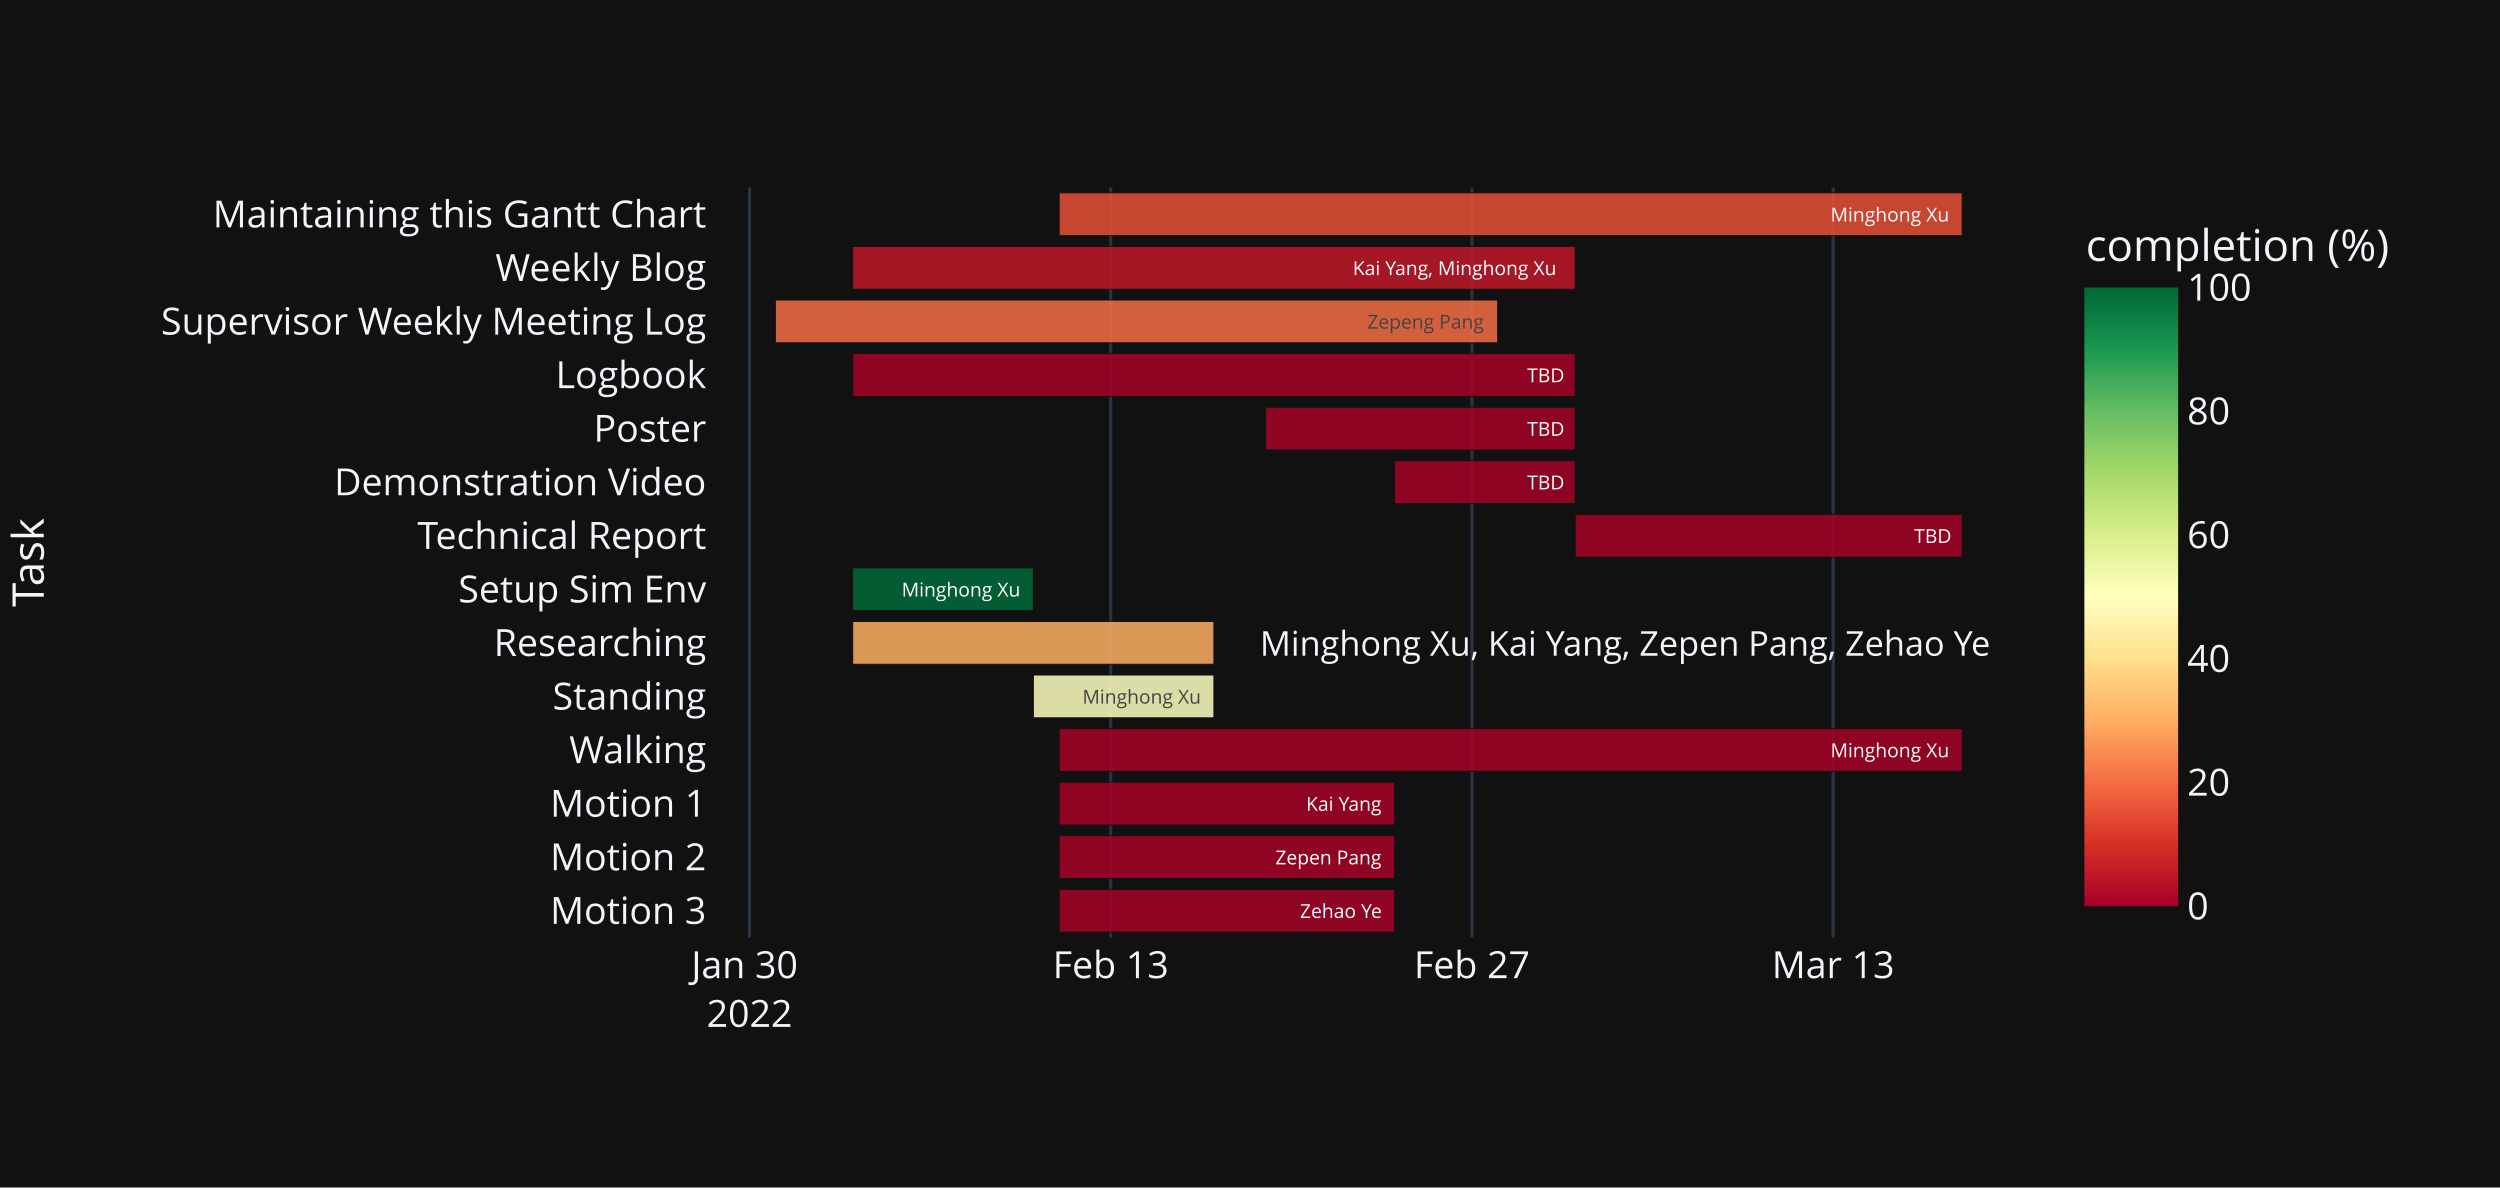
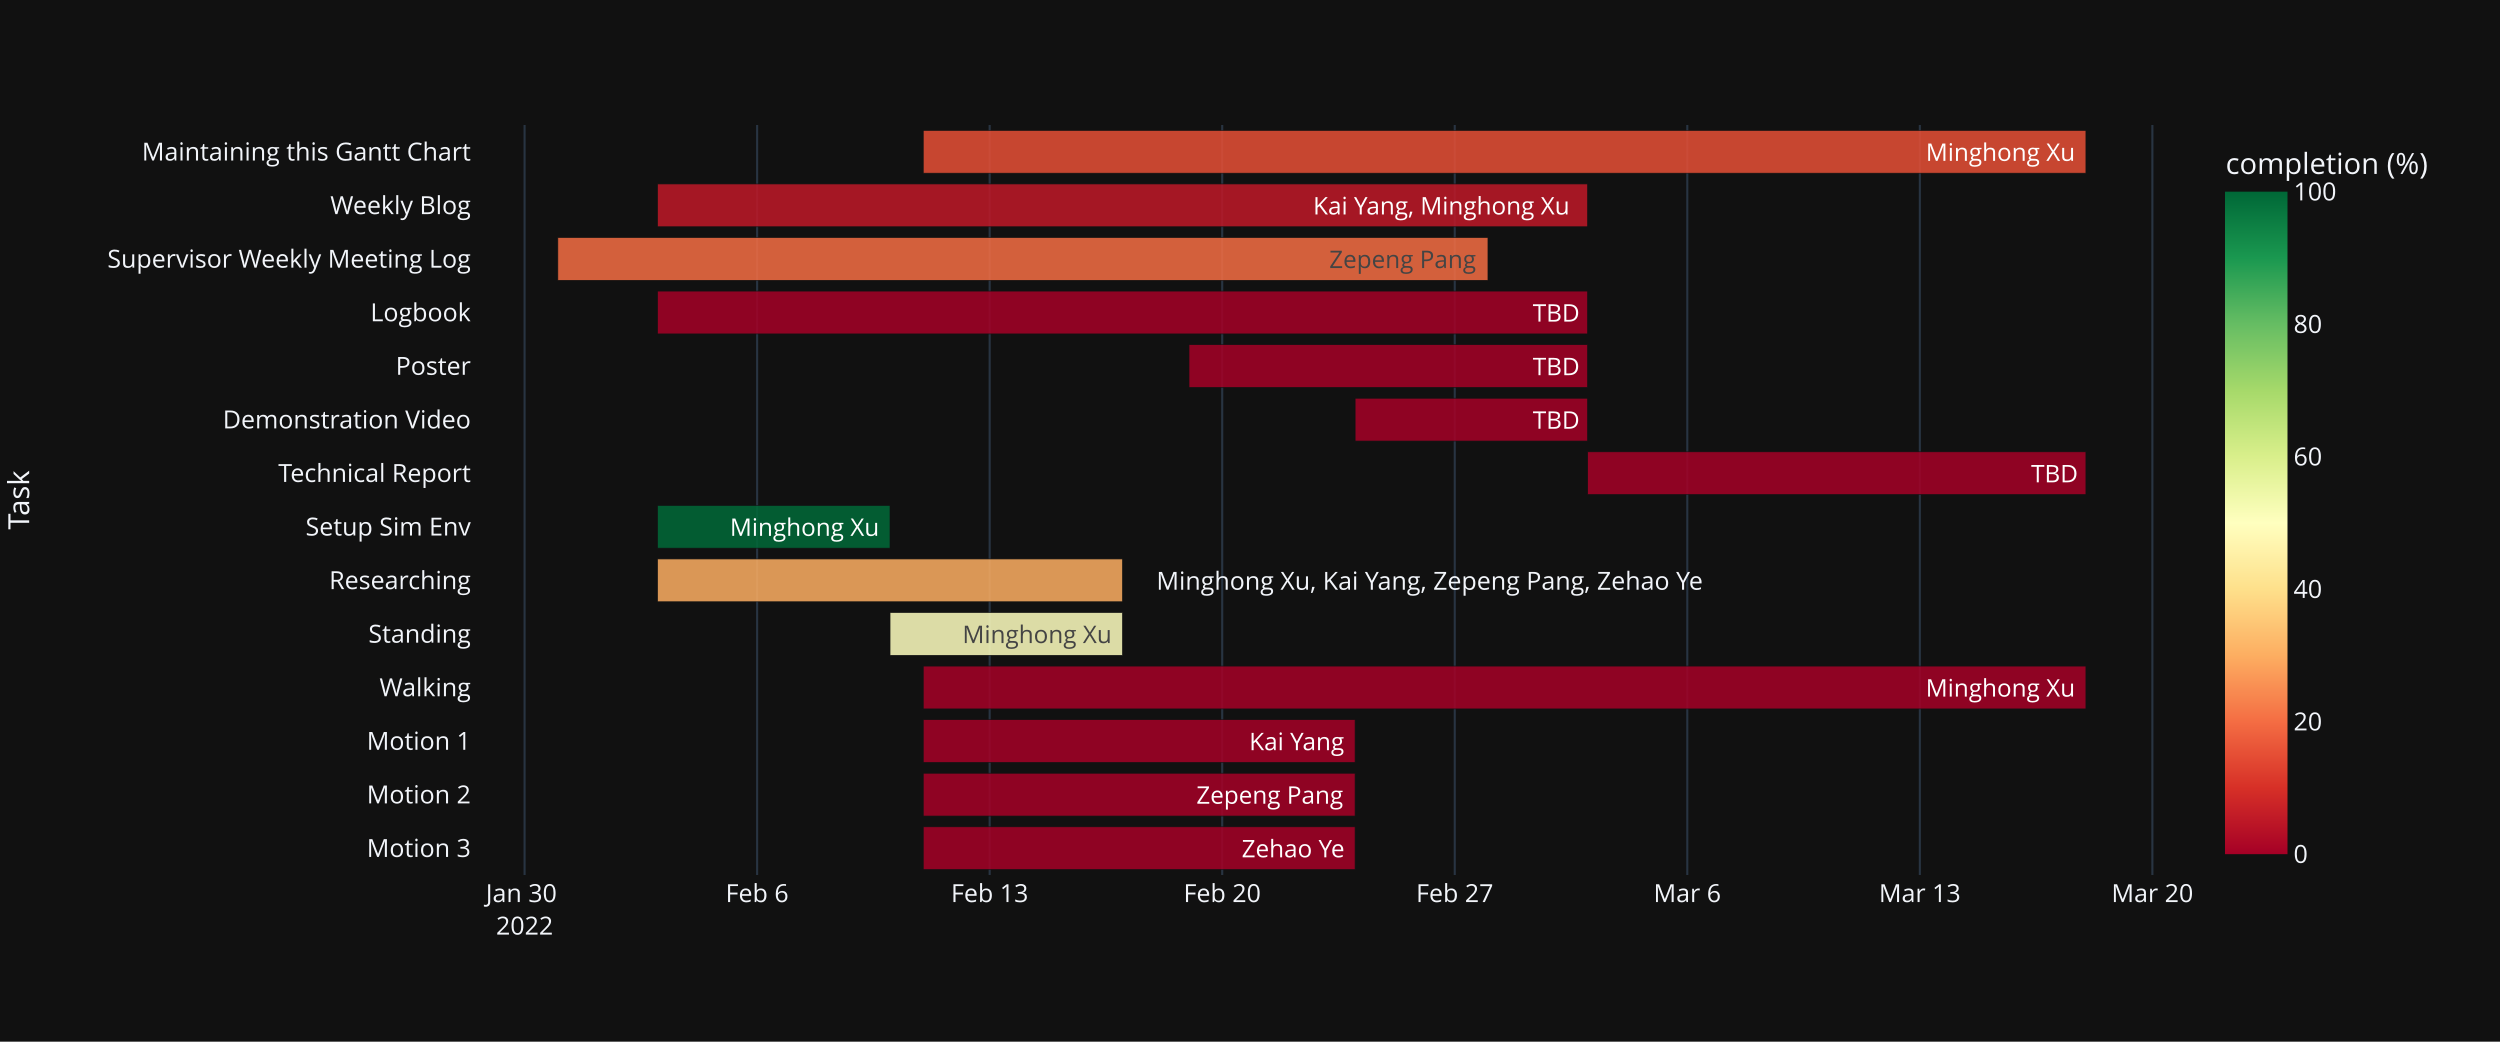
- <svg xmlns="http://www.w3.org/2000/svg" class="main-svg" width="1200" height="570" style="" viewBox="0 0 800 380">
-   <rect x="0" y="0" width="800" height="380" style="fill: rgb(17, 17, 17); fill-opacity: 1;" />
-   <defs id="defs-2708a8">
+ <svg xmlns="http://www.w3.org/2000/svg" class="main-svg" width="1800" height="750" style="" viewBox="0 0 1200 500">
+   <rect x="0" y="0" width="1200" height="500" style="fill: rgb(17, 17, 17); fill-opacity: 1;" />
+   <defs id="defs-54d930">
    <g class="clips">
-       <clipPath id="clip2708a8xyplot" class="plotclip">
-         <rect width="422" height="240" />
-       </clipPath>
-       <clipPath class="axesclip" id="clip2708a8x">
-         <rect x="227" y="0" width="422" height="380" />
-       </clipPath>
-       <clipPath class="axesclip" id="clip2708a8y">
-         <rect x="0" y="60" width="800" height="240" />
-       </clipPath>
-       <clipPath class="axesclip" id="clip2708a8xy">
-         <rect x="227" y="60" width="422" height="240" />
+       <clipPath id="clip54d930xyplot" class="plotclip">
+         <rect width="815" height="360" />
+       </clipPath>
+       <clipPath class="axesclip" id="clip54d930x">
+         <rect x="227" y="0" width="815" height="500" />
+       </clipPath>
+       <clipPath class="axesclip" id="clip54d930y">
+         <rect x="0" y="60" width="1200" height="360" />
+       </clipPath>
+       <clipPath class="axesclip" id="clip54d930xy">
+         <rect x="227" y="60" width="815" height="360" />
      </clipPath>
    </g>
    <g class="gradients">
-       <linearGradient x1="0" x2="0" y1="1" y2="0" id="g2708a8-cbcoloraxis">
+       <linearGradient x1="0" x2="0" y1="1" y2="0" id="g54d930-cbcoloraxis">
        <stop offset="0%" stop-color="rgb(165, 0, 38)" stop-opacity="1" />
        <stop offset="10%" stop-color="rgb(215, 48, 39)" stop-opacity="1" />
        <stop offset="20%" stop-color="rgb(244, 109, 67)" stop-opacity="1" />
        <stop offset="30%" stop-color="rgb(253, 174, 97)" stop-opacity="1" />
        <stop offset="40%" stop-color="rgb(254, 224, 139)" stop-opacity="1" />
        <stop offset="50%" stop-color="rgb(255, 255, 191)" stop-opacity="1" />
        <stop offset="60%" stop-color="rgb(217, 239, 139)" stop-opacity="1" />
        <stop offset="70%" stop-color="rgb(166, 217, 106)" stop-opacity="1" />
        <stop offset="80%" stop-color="rgb(102, 189, 99)" stop-opacity="1" />
        <stop offset="90%" stop-color="rgb(26, 152, 80)" stop-opacity="1" />
        <stop offset="100%" stop-color="rgb(0, 104, 55)" stop-opacity="1" />
      </linearGradient>
    </g>
    <g class="patterns" />
  </defs>
  <g class="bglayer" />
  <g class="layer-below">
    <g class="imagelayer" />
    <g class="shapelayer" />
  </g>
  <g class="cartesianlayer">
    <g class="subplot xy">
      <g class="layer-subplot">
        <g class="shapelayer" />
        <g class="imagelayer" />
      </g>
      <g class="gridlayer">
        <g class="x">
-           <path class="xgrid crisp" transform="translate(239.84,0)" d="M0,60v240" style="stroke: rgb(40, 52, 66); stroke-opacity: 1; stroke-width: 1px;" />
-           <path class="xgrid crisp" transform="translate(355.43,0)" d="M0,60v240" style="stroke: rgb(40, 52, 66); stroke-opacity: 1; stroke-width: 1px;" />
-           <path class="xgrid crisp" transform="translate(471.03,0)" d="M0,60v240" style="stroke: rgb(40, 52, 66); stroke-opacity: 1; stroke-width: 1px;" />
-           <path class="xgrid crisp" transform="translate(586.62,0)" d="M0,60v240" style="stroke: rgb(40, 52, 66); stroke-opacity: 1; stroke-width: 1px;" />
+           <path class="xgrid crisp" transform="translate(251.8,0)" d="M0,60v360" style="stroke: rgb(40, 52, 66); stroke-opacity: 1; stroke-width: 1px;" />
+           <path class="xgrid crisp" transform="translate(363.42,0)" d="M0,60v360" style="stroke: rgb(40, 52, 66); stroke-opacity: 1; stroke-width: 1px;" />
+           <path class="xgrid crisp" transform="translate(475.04,0)" d="M0,60v360" style="stroke: rgb(40, 52, 66); stroke-opacity: 1; stroke-width: 1px;" />
+           <path class="xgrid crisp" transform="translate(586.66,0)" d="M0,60v360" style="stroke: rgb(40, 52, 66); stroke-opacity: 1; stroke-width: 1px;" />
+           <path class="xgrid crisp" transform="translate(698.28,0)" d="M0,60v360" style="stroke: rgb(40, 52, 66); stroke-opacity: 1; stroke-width: 1px;" />
+           <path class="xgrid crisp" transform="translate(809.9,0)" d="M0,60v360" style="stroke: rgb(40, 52, 66); stroke-opacity: 1; stroke-width: 1px;" />
+           <path class="xgrid crisp" transform="translate(921.52,0)" d="M0,60v360" style="stroke: rgb(40, 52, 66); stroke-opacity: 1; stroke-width: 1px;" />
+           <path class="xgrid crisp" transform="translate(1033.14,0)" d="M0,60v360" style="stroke: rgb(40, 52, 66); stroke-opacity: 1; stroke-width: 1px;" />
        </g>
        <g class="y" />
      </g>
      <g class="zerolinelayer" />
      <path class="xlines-below" />
      <path class="ylines-below" />
      <g class="overlines-below" />
      <g class="xaxislayer-below" />
      <g class="yaxislayer-below" />
      <g class="overaxes-below" />
-       <g class="plot" transform="translate(227,60)" clip-path="url(#clip2708a8xyplot)">
+       <g class="plot" transform="translate(227,60)" clip-path="url(#clip54d930xyplot)">
        <g class="barlayer mlayer">
          <g class="trace bars" style="opacity: 1;">
            <g class="points">
              <g class="point">
-                 <path d="M111.92,1.71V15.43H400.9V1.71Z" style="vector-effect: non-scaling-stroke; opacity: 0.85; stroke-width: 0.5px; fill: rgb(230, 79, 53); fill-opacity: 1; stroke: rgb(17, 17, 17); stroke-opacity: 1;" />
-                 <text class="bartext bartext-inside" text-anchor="middle" data-notex="1" x="0" y="0" style="font-family: 'Open Sans', verdana, arial, sans-serif; font-size: 12px; fill: rgb(255, 255, 255); fill-opacity: 1; white-space: pre;" transform="translate(377.7556,10.886)scale(0.5146667)">Minghong Xu</text>
-               </g>
-               <g class="point">
-                 <path d="M45.87,18.86V32.57H277.05V18.86Z" style="vector-effect: non-scaling-stroke; opacity: 0.85; stroke-width: 0.5px; fill: rgb(190, 24, 39); fill-opacity: 1; stroke: rgb(17, 17, 17); stroke-opacity: 1;" />
-                 <text class="bartext bartext-inside" text-anchor="middle" data-notex="1" x="0" y="0" style="font-family: 'Open Sans', verdana, arial, sans-serif; font-size: 12px; fill: rgb(255, 255, 255); fill-opacity: 1; white-space: pre;" transform="translate(238.4796,28.028)scale(0.514)">Kai Yang, Minghong Xu</text>
-               </g>
-               <g class="point">
-                 <path d="M21.1,36V49.71H252.28V36Z" style="vector-effect: non-scaling-stroke; opacity: 0.85; stroke-width: 0.5px; fill: rgb(244, 109, 67); fill-opacity: 1; stroke: rgb(17, 17, 17); stroke-opacity: 1;" />
-                 <text class="bartext bartext-inside" text-anchor="middle" data-notex="1" x="0" y="0" style="font-family: 'Open Sans', verdana, arial, sans-serif; font-size: 12px; fill: rgb(68, 68, 68); fill-opacity: 1; white-space: pre;" transform="translate(229.1938,45.168)scale(0.514)">Zepeng Pang</text>
-               </g>
-               <g class="point">
-                 <path d="M45.87,53.14V66.86H277.05V53.14Z" style="vector-effect: non-scaling-stroke; opacity: 0.85; stroke-width: 0.5px; fill: rgb(165, 0, 38); fill-opacity: 1; stroke: rgb(17, 17, 17); stroke-opacity: 1;" />
-                 <text class="bartext bartext-inside" text-anchor="middle" data-notex="1" x="0" y="0" style="font-family: 'Open Sans', verdana, arial, sans-serif; font-size: 12px; fill: rgb(255, 255, 255); fill-opacity: 1; white-space: pre;" transform="translate(267.6488,62.316)scale(0.5146667)">TBD</text>
-               </g>
-               <g class="point">
-                 <path d="M177.97,70.29V84H277.05V70.29Z" style="vector-effect: non-scaling-stroke; opacity: 0.85; stroke-width: 0.5px; fill: rgb(165, 0, 38); fill-opacity: 1; stroke: rgb(17, 17, 17); stroke-opacity: 1;" />
-                 <text class="bartext bartext-inside" text-anchor="middle" data-notex="1" x="0" y="0" style="font-family: 'Open Sans', verdana, arial, sans-serif; font-size: 12px; fill: rgb(255, 255, 255); fill-opacity: 1; white-space: pre;" transform="translate(267.6571,79.458)scale(0.514)">TBD</text>
-               </g>
-               <g class="point">
-                 <path d="M219.26,87.43V101.14H277.05V87.43Z" style="vector-effect: non-scaling-stroke; opacity: 0.85; stroke-width: 0.5px; fill: rgb(165, 0, 38); fill-opacity: 1; stroke: rgb(17, 17, 17); stroke-opacity: 1;" />
-                 <text class="bartext bartext-inside" text-anchor="middle" data-notex="1" x="0" y="0" style="font-family: 'Open Sans', verdana, arial, sans-serif; font-size: 12px; fill: rgb(255, 255, 255); fill-opacity: 1; white-space: pre;" transform="translate(267.6571,96.598)scale(0.514)">TBD</text>
-               </g>
-               <g class="point">
-                 <path d="M277.05,104.57V118.29H400.9V104.57Z" style="vector-effect: non-scaling-stroke; opacity: 0.85; stroke-width: 0.5px; fill: rgb(165, 0, 38); fill-opacity: 1; stroke: rgb(17, 17, 17); stroke-opacity: 1;" />
-                 <text class="bartext bartext-inside" text-anchor="middle" data-notex="1" x="0" y="0" style="font-family: 'Open Sans', verdana, arial, sans-serif; font-size: 12px; fill: rgb(255, 255, 255); fill-opacity: 1; white-space: pre;" transform="translate(391.4988,113.746)scale(0.5146667)">TBD</text>
-               </g>
-               <g class="point">
-                 <path d="M45.87,121.71V135.43H103.67V121.71Z" style="vector-effect: non-scaling-stroke; opacity: 0.85; stroke-width: 0.5px; fill: rgb(0, 104, 55); fill-opacity: 1; stroke: rgb(17, 17, 17); stroke-opacity: 1;" />
-                 <text class="bartext bartext-inside" text-anchor="middle" data-notex="1" x="0" y="0" style="font-family: 'Open Sans', verdana, arial, sans-serif; font-size: 12px; fill: rgb(255, 255, 255); fill-opacity: 1; white-space: pre;" transform="translate(80.52562,130.886)scale(0.5146667)">Minghong Xu</text>
-               </g>
-               <g class="point">
-                 <path d="M45.87,138.86V152.57H161.46V138.86Z" style="vector-effect: non-scaling-stroke; opacity: 0.85; stroke-width: 0.5px; fill: rgb(253, 174, 97); fill-opacity: 1; stroke: rgb(17, 17, 17); stroke-opacity: 1;" />
-                 <text class="bartext bartext-outside" text-anchor="middle" data-notex="1" x="0" y="0" style="font-family: 'Open Sans', verdana, arial, sans-serif; font-size: 12px; fill: rgb(242, 245, 250); fill-opacity: 1; white-space: pre;" transform="translate(293.0341,149.828)scale(0.914)">Minghong Xu, Kai Yang, Zepen Pang, Zehao Ye</text>
-               </g>
-               <g class="point">
-                 <path d="M103.67,156V169.71H161.46V156Z" style="vector-effect: non-scaling-stroke; opacity: 0.85; stroke-width: 0.5px; fill: rgb(255, 255, 191); fill-opacity: 1; stroke: rgb(17, 17, 17); stroke-opacity: 1;" />
-                 <text class="bartext bartext-inside" text-anchor="middle" data-notex="1" x="0" y="0" style="font-family: 'Open Sans', verdana, arial, sans-serif; font-size: 12px; fill: rgb(68, 68, 68); fill-opacity: 1; white-space: pre;" transform="translate(138.3417,165.168)scale(0.514)">Minghong Xu</text>
-               </g>
-               <g class="point">
-                 <path d="M111.92,173.14V186.86H400.9V173.14Z" style="vector-effect: non-scaling-stroke; opacity: 0.85; stroke-width: 0.5px; fill: rgb(165, 0, 38); fill-opacity: 1; stroke: rgb(17, 17, 17); stroke-opacity: 1;" />
-                 <text class="bartext bartext-inside" text-anchor="middle" data-notex="1" x="0" y="0" style="font-family: 'Open Sans', verdana, arial, sans-serif; font-size: 12px; fill: rgb(255, 255, 255); fill-opacity: 1; white-space: pre;" transform="translate(377.7556,182.316)scale(0.5146667)">Minghong Xu</text>
-               </g>
-               <g class="point">
-                 <path d="M111.92,190.29V204H219.26V190.29Z" style="vector-effect: non-scaling-stroke; opacity: 0.85; stroke-width: 0.5px; fill: rgb(165, 0, 38); fill-opacity: 1; stroke: rgb(17, 17, 17); stroke-opacity: 1;" />
-                 <text class="bartext bartext-inside" text-anchor="middle" data-notex="1" x="0" y="0" style="font-family: 'Open Sans', verdana, arial, sans-serif; font-size: 12px; fill: rgb(255, 255, 255); fill-opacity: 1; white-space: pre;" transform="translate(203.0165,199.458)scale(0.514)">Kai Yang</text>
-               </g>
-               <g class="point">
-                 <path d="M111.92,207.43V221.14H219.26V207.43Z" style="vector-effect: non-scaling-stroke; opacity: 0.85; stroke-width: 0.5px; fill: rgb(165, 0, 38); fill-opacity: 1; stroke: rgb(17, 17, 17); stroke-opacity: 1;" />
-                 <text class="bartext bartext-inside" text-anchor="middle" data-notex="1" x="0" y="0" style="font-family: 'Open Sans', verdana, arial, sans-serif; font-size: 12px; fill: rgb(255, 255, 255); fill-opacity: 1; white-space: pre;" transform="translate(198.0933,216.598)scale(0.514)">Zepen Pang</text>
-               </g>
-               <g class="point">
-                 <path d="M111.92,224.57V238.29H219.26V224.57Z" style="vector-effect: non-scaling-stroke; opacity: 0.85; stroke-width: 0.5px; fill: rgb(165, 0, 38); fill-opacity: 1; stroke: rgb(17, 17, 17); stroke-opacity: 1;" />
-                 <text class="bartext bartext-inside" text-anchor="middle" data-notex="1" x="0" y="0" style="font-family: 'Open Sans', verdana, arial, sans-serif; font-size: 12px; fill: rgb(255, 255, 255); fill-opacity: 1; white-space: pre;" transform="translate(202.0825,233.746)scale(0.5146667)">Zehao Ye</text>
+                 <path d="M216.15,2.57V23.14H774.25V2.57Z" style="vector-effect: non-scaling-stroke; opacity: 0.85; stroke-width: 0.5px; fill: rgb(230, 79, 53); fill-opacity: 1; stroke: rgb(17, 17, 17); stroke-opacity: 1;" />
+                 <text class="bartext bartext-inside" text-anchor="middle" data-notex="1" x="0" y="0" style="font-family: 'Open Sans', verdana, arial, sans-serif; font-size: 12px; fill: rgb(255, 255, 255); fill-opacity: 1; white-space: pre;" transform="translate(733.2314,17.226)scale(0.9713333)">Minghong Xu</text>
+               </g>
+               <g class="point">
+                 <path d="M88.59,28.29V48.86H535.07V28.29Z" style="vector-effect: non-scaling-stroke; opacity: 0.85; stroke-width: 0.5px; fill: rgb(190, 24, 39); fill-opacity: 1; stroke: rgb(17, 17, 17); stroke-opacity: 1;" />
+                 <text class="bartext bartext-inside" text-anchor="middle" data-notex="1" x="0" y="0" style="font-family: 'Open Sans', verdana, arial, sans-serif; font-size: 12px; fill: rgb(255, 255, 255); fill-opacity: 1; white-space: pre;" transform="translate(464.8507,42.946)scale(0.9713333)">Kai Yang, Minghong Xu</text>
+               </g>
+               <g class="point">
+                 <path d="M40.75,54V74.57H487.23V54Z" style="vector-effect: non-scaling-stroke; opacity: 0.85; stroke-width: 0.5px; fill: rgb(244, 109, 67); fill-opacity: 1; stroke: rgb(17, 17, 17); stroke-opacity: 1;" />
+                 <text class="bartext bartext-inside" text-anchor="middle" data-notex="1" x="0" y="0" style="font-family: 'Open Sans', verdana, arial, sans-serif; font-size: 12px; fill: rgb(68, 68, 68); fill-opacity: 1; white-space: pre;" transform="translate(446.2721,68.656)scale(0.9713333)">Zepeng Pang</text>
+               </g>
+               <g class="point">
+                 <path d="M88.59,79.71V100.29H535.07V79.71Z" style="vector-effect: non-scaling-stroke; opacity: 0.85; stroke-width: 0.5px; fill: rgb(165, 0, 38); fill-opacity: 1; stroke: rgb(17, 17, 17); stroke-opacity: 1;" />
+                 <text class="bartext bartext-inside" text-anchor="middle" data-notex="1" x="0" y="0" style="font-family: 'Open Sans', verdana, arial, sans-serif; font-size: 12px; fill: rgb(255, 255, 255); fill-opacity: 1; white-space: pre;" transform="translate(519.9808,94.374)scale(0.972)">TBD</text>
+               </g>
+               <g class="point">
+                 <path d="M343.72,105.43V126H535.07V105.43Z" style="vector-effect: non-scaling-stroke; opacity: 0.85; stroke-width: 0.5px; fill: rgb(165, 0, 38); fill-opacity: 1; stroke: rgb(17, 17, 17); stroke-opacity: 1;" />
+                 <text class="bartext bartext-inside" text-anchor="middle" data-notex="1" x="0" y="0" style="font-family: 'Open Sans', verdana, arial, sans-serif; font-size: 12px; fill: rgb(255, 255, 255); fill-opacity: 1; white-space: pre;" transform="translate(519.989,120.086)scale(0.9713333)">TBD</text>
+               </g>
+               <g class="point">
+                 <path d="M423.45,131.14V151.71H535.07V131.14Z" style="vector-effect: non-scaling-stroke; opacity: 0.85; stroke-width: 0.5px; fill: rgb(165, 0, 38); fill-opacity: 1; stroke: rgb(17, 17, 17); stroke-opacity: 1;" />
+                 <text class="bartext bartext-inside" text-anchor="middle" data-notex="1" x="0" y="0" style="font-family: 'Open Sans', verdana, arial, sans-serif; font-size: 12px; fill: rgb(255, 255, 255); fill-opacity: 1; white-space: pre;" transform="translate(519.989,145.796)scale(0.9713333)">TBD</text>
+               </g>
+               <g class="point">
+                 <path d="M535.07,156.86V177.43H774.25V156.86Z" style="vector-effect: non-scaling-stroke; opacity: 0.85; stroke-width: 0.5px; fill: rgb(165, 0, 38); fill-opacity: 1; stroke: rgb(17, 17, 17); stroke-opacity: 1;" />
+                 <text class="bartext bartext-inside" text-anchor="middle" data-notex="1" x="0" y="0" style="font-family: 'Open Sans', verdana, arial, sans-serif; font-size: 12px; fill: rgb(255, 255, 255); fill-opacity: 1; white-space: pre;" transform="translate(759.169,171.516)scale(0.9713333)">TBD</text>
+               </g>
+               <g class="point">
+                 <path d="M88.59,182.57V203.14H200.21V182.57Z" style="vector-effect: non-scaling-stroke; opacity: 0.85; stroke-width: 0.5px; fill: rgb(0, 104, 55); fill-opacity: 1; stroke: rgb(17, 17, 17); stroke-opacity: 1;" />
+                 <text class="bartext bartext-inside" text-anchor="middle" data-notex="1" x="0" y="0" style="font-family: 'Open Sans', verdana, arial, sans-serif; font-size: 12px; fill: rgb(255, 255, 255); fill-opacity: 1; white-space: pre;" transform="translate(159.1914,197.226)scale(0.9713333)">Minghong Xu</text>
+               </g>
+               <g class="point">
+                 <path d="M88.59,208.29V228.86H311.83V208.29Z" style="vector-effect: non-scaling-stroke; opacity: 0.85; stroke-width: 0.5px; fill: rgb(253, 174, 97); fill-opacity: 1; stroke: rgb(17, 17, 17); stroke-opacity: 1;" />
+                 <text class="bartext bartext-outside" text-anchor="middle" data-notex="1" x="0" y="0" style="font-family: 'Open Sans', verdana, arial, sans-serif; font-size: 12px; fill: rgb(242, 245, 250); fill-opacity: 1; white-space: pre;" transform="translate(459.2362,223.075)">Minghong Xu, Kai Yang, Zepeng Pang, Zehao Ye</text>
+               </g>
+               <g class="point">
+                 <path d="M200.21,234V254.57H311.83V234Z" style="vector-effect: non-scaling-stroke; opacity: 0.85; stroke-width: 0.5px; fill: rgb(255, 255, 191); fill-opacity: 1; stroke: rgb(17, 17, 17); stroke-opacity: 1;" />
+                 <text class="bartext bartext-inside" text-anchor="middle" data-notex="1" x="0" y="0" style="font-family: 'Open Sans', verdana, arial, sans-serif; font-size: 12px; fill: rgb(68, 68, 68); fill-opacity: 1; white-space: pre;" transform="translate(270.8114,248.656)scale(0.9713333)">Minghong Xu</text>
+               </g>
+               <g class="point">
+                 <path d="M216.15,259.71V280.29H774.25V259.71Z" style="vector-effect: non-scaling-stroke; opacity: 0.85; stroke-width: 0.5px; fill: rgb(165, 0, 38); fill-opacity: 1; stroke: rgb(17, 17, 17); stroke-opacity: 1;" />
+                 <text class="bartext bartext-inside" text-anchor="middle" data-notex="1" x="0" y="0" style="font-family: 'Open Sans', verdana, arial, sans-serif; font-size: 12px; fill: rgb(255, 255, 255); fill-opacity: 1; white-space: pre;" transform="translate(733.2053,274.374)scale(0.972)">Minghong Xu</text>
+               </g>
+               <g class="point">
+                 <path d="M216.15,285.43V306H423.45V285.43Z" style="vector-effect: non-scaling-stroke; opacity: 0.85; stroke-width: 0.5px; fill: rgb(165, 0, 38); fill-opacity: 1; stroke: rgb(17, 17, 17); stroke-opacity: 1;" />
+                 <text class="bartext bartext-inside" text-anchor="middle" data-notex="1" x="0" y="0" style="font-family: 'Open Sans', verdana, arial, sans-serif; font-size: 12px; fill: rgb(255, 255, 255); fill-opacity: 1; white-space: pre;" transform="translate(395.423,300.086)scale(0.9713333)">Kai Yang</text>
+               </g>
+               <g class="point">
+                 <path d="M216.15,311.14V331.71H423.45V311.14Z" style="vector-effect: non-scaling-stroke; opacity: 0.85; stroke-width: 0.5px; fill: rgb(165, 0, 38); fill-opacity: 1; stroke: rgb(17, 17, 17); stroke-opacity: 1;" />
+                 <text class="bartext bartext-inside" text-anchor="middle" data-notex="1" x="0" y="0" style="font-family: 'Open Sans', verdana, arial, sans-serif; font-size: 12px; fill: rgb(255, 255, 255); fill-opacity: 1; white-space: pre;" transform="translate(382.4921,325.796)scale(0.9713333)">Zepeng Pang</text>
+               </g>
+               <g class="point">
+                 <path d="M216.15,336.86V357.43H423.45V336.86Z" style="vector-effect: non-scaling-stroke; opacity: 0.85; stroke-width: 0.5px; fill: rgb(165, 0, 38); fill-opacity: 1; stroke: rgb(17, 17, 17); stroke-opacity: 1;" />
+                 <text class="bartext bartext-inside" text-anchor="middle" data-notex="1" x="0" y="0" style="font-family: 'Open Sans', verdana, arial, sans-serif; font-size: 12px; fill: rgb(255, 255, 255); fill-opacity: 1; white-space: pre;" transform="translate(393.6928,351.516)scale(0.9713333)">Zehao Ye</text>
              </g>
            </g>
          </g>
        </g>
      </g>
      <g class="overplot" />
      <path class="xlines-above crisp" d="M0,0" style="fill: none;" />
      <path class="ylines-above crisp" d="M0,0" style="fill: none;" />
      <g class="overlines-above" />
      <g class="xaxislayer-above">
        <g class="xtick">
-           <text text-anchor="middle" x="0" y="313" transform="translate(239.84,0)" style="font-family: 'Open Sans', verdana, arial, sans-serif; font-size: 12px; fill: rgb(242, 245, 250); fill-opacity: 1; white-space: pre; opacity: 1;">
-             <tspan class="line" dy="0em" x="0" y="313">Jan 30</tspan>
-             <tspan class="line" dy="1.3em" x="0" y="313">2022</tspan>
+           <text text-anchor="middle" x="0" y="433" transform="translate(251.8,0)" style="font-family: 'Open Sans', verdana, arial, sans-serif; font-size: 12px; fill: rgb(242, 245, 250); fill-opacity: 1; white-space: pre; opacity: 1;">
+             <tspan class="line" dy="0em" x="0" y="433">Jan 30</tspan>
+             <tspan class="line" dy="1.3em" x="0" y="433">2022</tspan>
          </text>
        </g>
        <g class="xtick">
-           <text text-anchor="middle" x="0" y="313" style="font-family: 'Open Sans', verdana, arial, sans-serif; font-size: 12px; fill: rgb(242, 245, 250); fill-opacity: 1; white-space: pre; opacity: 1;" transform="translate(355.43,0)">Feb 13</text>
-         </g>
-         <g class="xtick">
-           <text text-anchor="middle" x="0" y="313" style="font-family: 'Open Sans', verdana, arial, sans-serif; font-size: 12px; fill: rgb(242, 245, 250); fill-opacity: 1; white-space: pre; opacity: 1;" transform="translate(471.03,0)">Feb 27</text>
-         </g>
-         <g class="xtick">
-           <text text-anchor="middle" x="0" y="313" style="font-family: 'Open Sans', verdana, arial, sans-serif; font-size: 12px; fill: rgb(242, 245, 250); fill-opacity: 1; white-space: pre; opacity: 1;" transform="translate(586.62,0)">Mar 13</text>
+           <text text-anchor="middle" x="0" y="433" style="font-family: 'Open Sans', verdana, arial, sans-serif; font-size: 12px; fill: rgb(242, 245, 250); fill-opacity: 1; white-space: pre; opacity: 1;" transform="translate(363.42,0)">Feb 6</text>
+         </g>
+         <g class="xtick">
+           <text text-anchor="middle" x="0" y="433" style="font-family: 'Open Sans', verdana, arial, sans-serif; font-size: 12px; fill: rgb(242, 245, 250); fill-opacity: 1; white-space: pre; opacity: 1;" transform="translate(475.04,0)">Feb 13</text>
+         </g>
+         <g class="xtick">
+           <text text-anchor="middle" x="0" y="433" style="font-family: 'Open Sans', verdana, arial, sans-serif; font-size: 12px; fill: rgb(242, 245, 250); fill-opacity: 1; white-space: pre; opacity: 1;" transform="translate(586.66,0)">Feb 20</text>
+         </g>
+         <g class="xtick">
+           <text text-anchor="middle" x="0" y="433" style="font-family: 'Open Sans', verdana, arial, sans-serif; font-size: 12px; fill: rgb(242, 245, 250); fill-opacity: 1; white-space: pre; opacity: 1;" transform="translate(698.28,0)">Feb 27</text>
+         </g>
+         <g class="xtick">
+           <text text-anchor="middle" x="0" y="433" style="font-family: 'Open Sans', verdana, arial, sans-serif; font-size: 12px; fill: rgb(242, 245, 250); fill-opacity: 1; white-space: pre; opacity: 1;" transform="translate(809.9,0)">Mar 6</text>
+         </g>
+         <g class="xtick">
+           <text text-anchor="middle" x="0" y="433" style="font-family: 'Open Sans', verdana, arial, sans-serif; font-size: 12px; fill: rgb(242, 245, 250); fill-opacity: 1; white-space: pre; opacity: 1;" transform="translate(921.52,0)">Mar 13</text>
+         </g>
+         <g class="xtick">
+           <text text-anchor="middle" x="0" y="433" style="font-family: 'Open Sans', verdana, arial, sans-serif; font-size: 12px; fill: rgb(242, 245, 250); fill-opacity: 1; white-space: pre; opacity: 1;" transform="translate(1033.14,0)">Mar 20</text>
        </g>
      </g>
      <g class="yaxislayer-above">
        <g class="ytick">
-           <text text-anchor="end" x="226" y="4.2" transform="translate(0,291.43)" style="font-family: 'Open Sans', verdana, arial, sans-serif; font-size: 12px; fill: rgb(242, 245, 250); fill-opacity: 1; white-space: pre; opacity: 1;">Motion 3</text>
-         </g>
-         <g class="ytick">
-           <text text-anchor="end" x="226" y="4.2" transform="translate(0,274.29)" style="font-family: 'Open Sans', verdana, arial, sans-serif; font-size: 12px; fill: rgb(242, 245, 250); fill-opacity: 1; white-space: pre; opacity: 1;">Motion 2</text>
-         </g>
-         <g class="ytick">
-           <text text-anchor="end" x="226" y="4.2" transform="translate(0,257.14)" style="font-family: 'Open Sans', verdana, arial, sans-serif; font-size: 12px; fill: rgb(242, 245, 250); fill-opacity: 1; white-space: pre; opacity: 1;">Motion 1</text>
-         </g>
-         <g class="ytick">
-           <text text-anchor="end" x="226" y="4.2" transform="translate(0,240)" style="font-family: 'Open Sans', verdana, arial, sans-serif; font-size: 12px; fill: rgb(242, 245, 250); fill-opacity: 1; white-space: pre; opacity: 1;">Walking</text>
-         </g>
-         <g class="ytick">
-           <text text-anchor="end" x="226" y="4.2" transform="translate(0,222.86)" style="font-family: 'Open Sans', verdana, arial, sans-serif; font-size: 12px; fill: rgb(242, 245, 250); fill-opacity: 1; white-space: pre; opacity: 1;">Standing</text>
-         </g>
-         <g class="ytick">
-           <text text-anchor="end" x="226" y="4.2" transform="translate(0,205.71)" style="font-family: 'Open Sans', verdana, arial, sans-serif; font-size: 12px; fill: rgb(242, 245, 250); fill-opacity: 1; white-space: pre; opacity: 1;">Researching</text>
-         </g>
-         <g class="ytick">
-           <text text-anchor="end" x="226" y="4.2" transform="translate(0,188.57)" style="font-family: 'Open Sans', verdana, arial, sans-serif; font-size: 12px; fill: rgb(242, 245, 250); fill-opacity: 1; white-space: pre; opacity: 1;">Setup Sim Env</text>
-         </g>
-         <g class="ytick">
-           <text text-anchor="end" x="226" y="4.2" transform="translate(0,171.43)" style="font-family: 'Open Sans', verdana, arial, sans-serif; font-size: 12px; fill: rgb(242, 245, 250); fill-opacity: 1; white-space: pre; opacity: 1;">Technical Report</text>
-         </g>
-         <g class="ytick">
-           <text text-anchor="end" x="226" y="4.2" transform="translate(0,154.29)" style="font-family: 'Open Sans', verdana, arial, sans-serif; font-size: 12px; fill: rgb(242, 245, 250); fill-opacity: 1; white-space: pre; opacity: 1;">Demonstration Video</text>
-         </g>
-         <g class="ytick">
-           <text text-anchor="end" x="226" y="4.2" transform="translate(0,137.14)" style="font-family: 'Open Sans', verdana, arial, sans-serif; font-size: 12px; fill: rgb(242, 245, 250); fill-opacity: 1; white-space: pre; opacity: 1;">Poster</text>
-         </g>
-         <g class="ytick">
-           <text text-anchor="end" x="226" y="4.2" transform="translate(0,120)" style="font-family: 'Open Sans', verdana, arial, sans-serif; font-size: 12px; fill: rgb(242, 245, 250); fill-opacity: 1; white-space: pre; opacity: 1;">Logbook</text>
-         </g>
-         <g class="ytick">
-           <text text-anchor="end" x="226" y="4.2" transform="translate(0,102.86)" style="font-family: 'Open Sans', verdana, arial, sans-serif; font-size: 12px; fill: rgb(242, 245, 250); fill-opacity: 1; white-space: pre; opacity: 1;">Supervisor Weekly Meeting Log</text>
-         </g>
-         <g class="ytick">
-           <text text-anchor="end" x="226" y="4.2" transform="translate(0,85.71)" style="font-family: 'Open Sans', verdana, arial, sans-serif; font-size: 12px; fill: rgb(242, 245, 250); fill-opacity: 1; white-space: pre; opacity: 1;">Weekly Blog</text>
-         </g>
-         <g class="ytick">
-           <text text-anchor="end" x="226" y="4.2" transform="translate(0,68.57)" style="font-family: 'Open Sans', verdana, arial, sans-serif; font-size: 12px; fill: rgb(242, 245, 250); fill-opacity: 1; white-space: pre; opacity: 1;">Maintaining this Gantt Chart</text>
+           <text text-anchor="end" x="226" y="4.2" transform="translate(0,407.14)" style="font-family: 'Open Sans', verdana, arial, sans-serif; font-size: 12px; fill: rgb(242, 245, 250); fill-opacity: 1; white-space: pre; opacity: 1;">Motion 3</text>
+         </g>
+         <g class="ytick">
+           <text text-anchor="end" x="226" y="4.2" transform="translate(0,381.43)" style="font-family: 'Open Sans', verdana, arial, sans-serif; font-size: 12px; fill: rgb(242, 245, 250); fill-opacity: 1; white-space: pre; opacity: 1;">Motion 2</text>
+         </g>
+         <g class="ytick">
+           <text text-anchor="end" x="226" y="4.2" transform="translate(0,355.71)" style="font-family: 'Open Sans', verdana, arial, sans-serif; font-size: 12px; fill: rgb(242, 245, 250); fill-opacity: 1; white-space: pre; opacity: 1;">Motion 1</text>
+         </g>
+         <g class="ytick">
+           <text text-anchor="end" x="226" y="4.2" transform="translate(0,330)" style="font-family: 'Open Sans', verdana, arial, sans-serif; font-size: 12px; fill: rgb(242, 245, 250); fill-opacity: 1; white-space: pre; opacity: 1;">Walking</text>
+         </g>
+         <g class="ytick">
+           <text text-anchor="end" x="226" y="4.2" transform="translate(0,304.29)" style="font-family: 'Open Sans', verdana, arial, sans-serif; font-size: 12px; fill: rgb(242, 245, 250); fill-opacity: 1; white-space: pre; opacity: 1;">Standing</text>
+         </g>
+         <g class="ytick">
+           <text text-anchor="end" x="226" y="4.2" transform="translate(0,278.57)" style="font-family: 'Open Sans', verdana, arial, sans-serif; font-size: 12px; fill: rgb(242, 245, 250); fill-opacity: 1; white-space: pre; opacity: 1;">Researching</text>
+         </g>
+         <g class="ytick">
+           <text text-anchor="end" x="226" y="4.2" transform="translate(0,252.86)" style="font-family: 'Open Sans', verdana, arial, sans-serif; font-size: 12px; fill: rgb(242, 245, 250); fill-opacity: 1; white-space: pre; opacity: 1;">Setup Sim Env</text>
+         </g>
+         <g class="ytick">
+           <text text-anchor="end" x="226" y="4.2" transform="translate(0,227.14)" style="font-family: 'Open Sans', verdana, arial, sans-serif; font-size: 12px; fill: rgb(242, 245, 250); fill-opacity: 1; white-space: pre; opacity: 1;">Technical Report</text>
+         </g>
+         <g class="ytick">
+           <text text-anchor="end" x="226" y="4.2" transform="translate(0,201.43)" style="font-family: 'Open Sans', verdana, arial, sans-serif; font-size: 12px; fill: rgb(242, 245, 250); fill-opacity: 1; white-space: pre; opacity: 1;">Demonstration Video</text>
+         </g>
+         <g class="ytick">
+           <text text-anchor="end" x="226" y="4.2" transform="translate(0,175.71)" style="font-family: 'Open Sans', verdana, arial, sans-serif; font-size: 12px; fill: rgb(242, 245, 250); fill-opacity: 1; white-space: pre; opacity: 1;">Poster</text>
+         </g>
+         <g class="ytick">
+           <text text-anchor="end" x="226" y="4.2" transform="translate(0,150)" style="font-family: 'Open Sans', verdana, arial, sans-serif; font-size: 12px; fill: rgb(242, 245, 250); fill-opacity: 1; white-space: pre; opacity: 1;">Logbook</text>
+         </g>
+         <g class="ytick">
+           <text text-anchor="end" x="226" y="4.2" transform="translate(0,124.29)" style="font-family: 'Open Sans', verdana, arial, sans-serif; font-size: 12px; fill: rgb(242, 245, 250); fill-opacity: 1; white-space: pre; opacity: 1;">Supervisor Weekly Meeting Log</text>
+         </g>
+         <g class="ytick">
+           <text text-anchor="end" x="226" y="4.2" transform="translate(0,98.57)" style="font-family: 'Open Sans', verdana, arial, sans-serif; font-size: 12px; fill: rgb(242, 245, 250); fill-opacity: 1; white-space: pre; opacity: 1;">Weekly Blog</text>
+         </g>
+         <g class="ytick">
+           <text text-anchor="end" x="226" y="4.2" transform="translate(0,72.86)" style="font-family: 'Open Sans', verdana, arial, sans-serif; font-size: 12px; fill: rgb(242, 245, 250); fill-opacity: 1; white-space: pre; opacity: 1;">Maintaining this Gantt Chart</text>
        </g>
      </g>
      <g class="overaxes-above" />
    </g>
  </g>
  <g class="polarlayer" />
  <g class="smithlayer" />
  <g class="ternarylayer" />
  <g class="geolayer" />
  <g class="funnelarealayer" />
  <g class="pielayer" />
  <g class="iciclelayer" />
  <g class="treemaplayer" />
  <g class="sunburstlayer" />
  <g class="glimages" />
-   <defs id="topdefs-2708a8">
+   <defs id="topdefs-54d930">
    <g class="clips" />
  </defs>
  <g class="layer-above">
    <g class="imagelayer" />
    <g class="shapelayer" />
  </g>
  <g class="infolayer">
    <g class="cbcoloraxis colorbar" transform="translate(227,60)">
-       <rect class="cbbg" x="430" y="0" width="130.172" height="240" style="fill: rgb(0, 0, 0); fill-opacity: 0; stroke: rgb(68, 68, 68); stroke-opacity: 1; stroke-width: 0;" />
+       <rect class="cbbg" x="831" y="0" width="130.031" height="360" style="fill: rgb(0, 0, 0); fill-opacity: 0; stroke: rgb(68, 68, 68); stroke-opacity: 1; stroke-width: 0;" />
      <g class="cbfills" transform="translate(0,32)">
-         <rect class="cbfill" x="440" y="0" width="30" height="198" style="fill: url('#g2708a8-cbcoloraxis');" />
+         <rect class="cbfill" x="841" y="0" width="30" height="318" style="fill: url('#g54d930-cbcoloraxis');" />
      </g>
      <g class="cblines" transform="translate(0,32)" />
      <g class="cbaxis crisp" transform="translate(0,-60)">
        <g class="ycbcoloraxistick">
-           <text text-anchor="start" x="472.9" y="4.2" transform="translate(0,290)" style="font-family: 'Open Sans', verdana, arial, sans-serif; font-size: 12px; fill: rgb(242, 245, 250); fill-opacity: 1; white-space: pre; opacity: 1;">0</text>
-         </g>
-         <g class="ycbcoloraxistick">
-           <text text-anchor="start" x="472.9" y="4.2" style="font-family: 'Open Sans', verdana, arial, sans-serif; font-size: 12px; fill: rgb(242, 245, 250); fill-opacity: 1; white-space: pre; opacity: 1;" transform="translate(0,250.4)">20</text>
-         </g>
-         <g class="ycbcoloraxistick">
-           <text text-anchor="start" x="472.9" y="4.2" style="font-family: 'Open Sans', verdana, arial, sans-serif; font-size: 12px; fill: rgb(242, 245, 250); fill-opacity: 1; white-space: pre; opacity: 1;" transform="translate(0,210.8)">40</text>
-         </g>
-         <g class="ycbcoloraxistick">
-           <text text-anchor="start" x="472.9" y="4.2" style="font-family: 'Open Sans', verdana, arial, sans-serif; font-size: 12px; fill: rgb(242, 245, 250); fill-opacity: 1; white-space: pre; opacity: 1;" transform="translate(0,171.2)">60</text>
-         </g>
-         <g class="ycbcoloraxistick">
-           <text text-anchor="start" x="472.9" y="4.2" style="font-family: 'Open Sans', verdana, arial, sans-serif; font-size: 12px; fill: rgb(242, 245, 250); fill-opacity: 1; white-space: pre; opacity: 1;" transform="translate(0,131.6)">80</text>
-         </g>
-         <g class="ycbcoloraxistick">
-           <text text-anchor="start" x="472.9" y="4.2" style="font-family: 'Open Sans', verdana, arial, sans-serif; font-size: 12px; fill: rgb(242, 245, 250); fill-opacity: 1; white-space: pre; opacity: 1;" transform="translate(0,92)">100</text>
+           <text text-anchor="start" x="873.9" y="4.2" transform="translate(0,410)" style="font-family: 'Open Sans', verdana, arial, sans-serif; font-size: 12px; fill: rgb(242, 245, 250); fill-opacity: 1; white-space: pre; opacity: 1;">0</text>
+         </g>
+         <g class="ycbcoloraxistick">
+           <text text-anchor="start" x="873.9" y="4.2" style="font-family: 'Open Sans', verdana, arial, sans-serif; font-size: 12px; fill: rgb(242, 245, 250); fill-opacity: 1; white-space: pre; opacity: 1;" transform="translate(0,346.4)">20</text>
+         </g>
+         <g class="ycbcoloraxistick">
+           <text text-anchor="start" x="873.9" y="4.2" style="font-family: 'Open Sans', verdana, arial, sans-serif; font-size: 12px; fill: rgb(242, 245, 250); fill-opacity: 1; white-space: pre; opacity: 1;" transform="translate(0,282.8)">40</text>
+         </g>
+         <g class="ycbcoloraxistick">
+           <text text-anchor="start" x="873.9" y="4.2" style="font-family: 'Open Sans', verdana, arial, sans-serif; font-size: 12px; fill: rgb(242, 245, 250); fill-opacity: 1; white-space: pre; opacity: 1;" transform="translate(0,219.2)">60</text>
+         </g>
+         <g class="ycbcoloraxistick">
+           <text text-anchor="start" x="873.9" y="4.2" style="font-family: 'Open Sans', verdana, arial, sans-serif; font-size: 12px; fill: rgb(242, 245, 250); fill-opacity: 1; white-space: pre; opacity: 1;" transform="translate(0,155.6)">80</text>
+         </g>
+         <g class="ycbcoloraxistick">
+           <text text-anchor="start" x="873.9" y="4.2" style="font-family: 'Open Sans', verdana, arial, sans-serif; font-size: 12px; fill: rgb(242, 245, 250); fill-opacity: 1; white-space: pre; opacity: 1;" transform="translate(0,92)">100</text>
        </g>
      </g>
      <g class="cbtitleunshift" transform="translate(-227,-60)">
        <g class="cbtitle" transform="">
-           <text class="ycbcoloraxistitle" x="667.44" y="83.5" text-anchor="start" style="font-family: 'Open Sans', verdana, arial, sans-serif; font-size: 14px; fill: rgb(242, 245, 250); opacity: 1; font-weight: normal; white-space: pre;">completion (%)</text>
-         </g>
-       </g>
-       <rect class="cboutline" x="440" y="32" width="30" height="198" style="stroke: rgb(68, 68, 68); stroke-opacity: 1; fill: none; stroke-width: 0;" />
+           <text class="ycbcoloraxistitle" x="1068.3" y="83.5" text-anchor="start" style="font-family: 'Open Sans', verdana, arial, sans-serif; font-size: 14px; fill: rgb(242, 245, 250); opacity: 1; font-weight: normal; white-space: pre;">completion (%)</text>
+         </g>
+       </g>
+       <rect class="cboutline" x="841" y="32" width="30" height="318" style="stroke: rgb(68, 68, 68); stroke-opacity: 1; fill: none; stroke-width: 0;" />
    </g>
    <g class="g-gtitle" />
    <g class="g-xtitle" />
    <g class="g-ytitle" transform="translate(2.06543,0)">
-       <text class="ytitle" transform="rotate(-90,11.93437,180)" x="11.934" y="180" text-anchor="middle" style="font-family: 'Open Sans', verdana, arial, sans-serif; font-size: 14px; fill: rgb(242, 245, 250); opacity: 1; font-weight: normal; white-space: pre;">Task</text>
+       <text class="ytitle" transform="rotate(-90,11.93437,240)" x="11.934" y="240" text-anchor="middle" style="font-family: 'Open Sans', verdana, arial, sans-serif; font-size: 14px; fill: rgb(242, 245, 250); opacity: 1; font-weight: normal; white-space: pre;">Task</text>
    </g>
  </g>
</svg>
